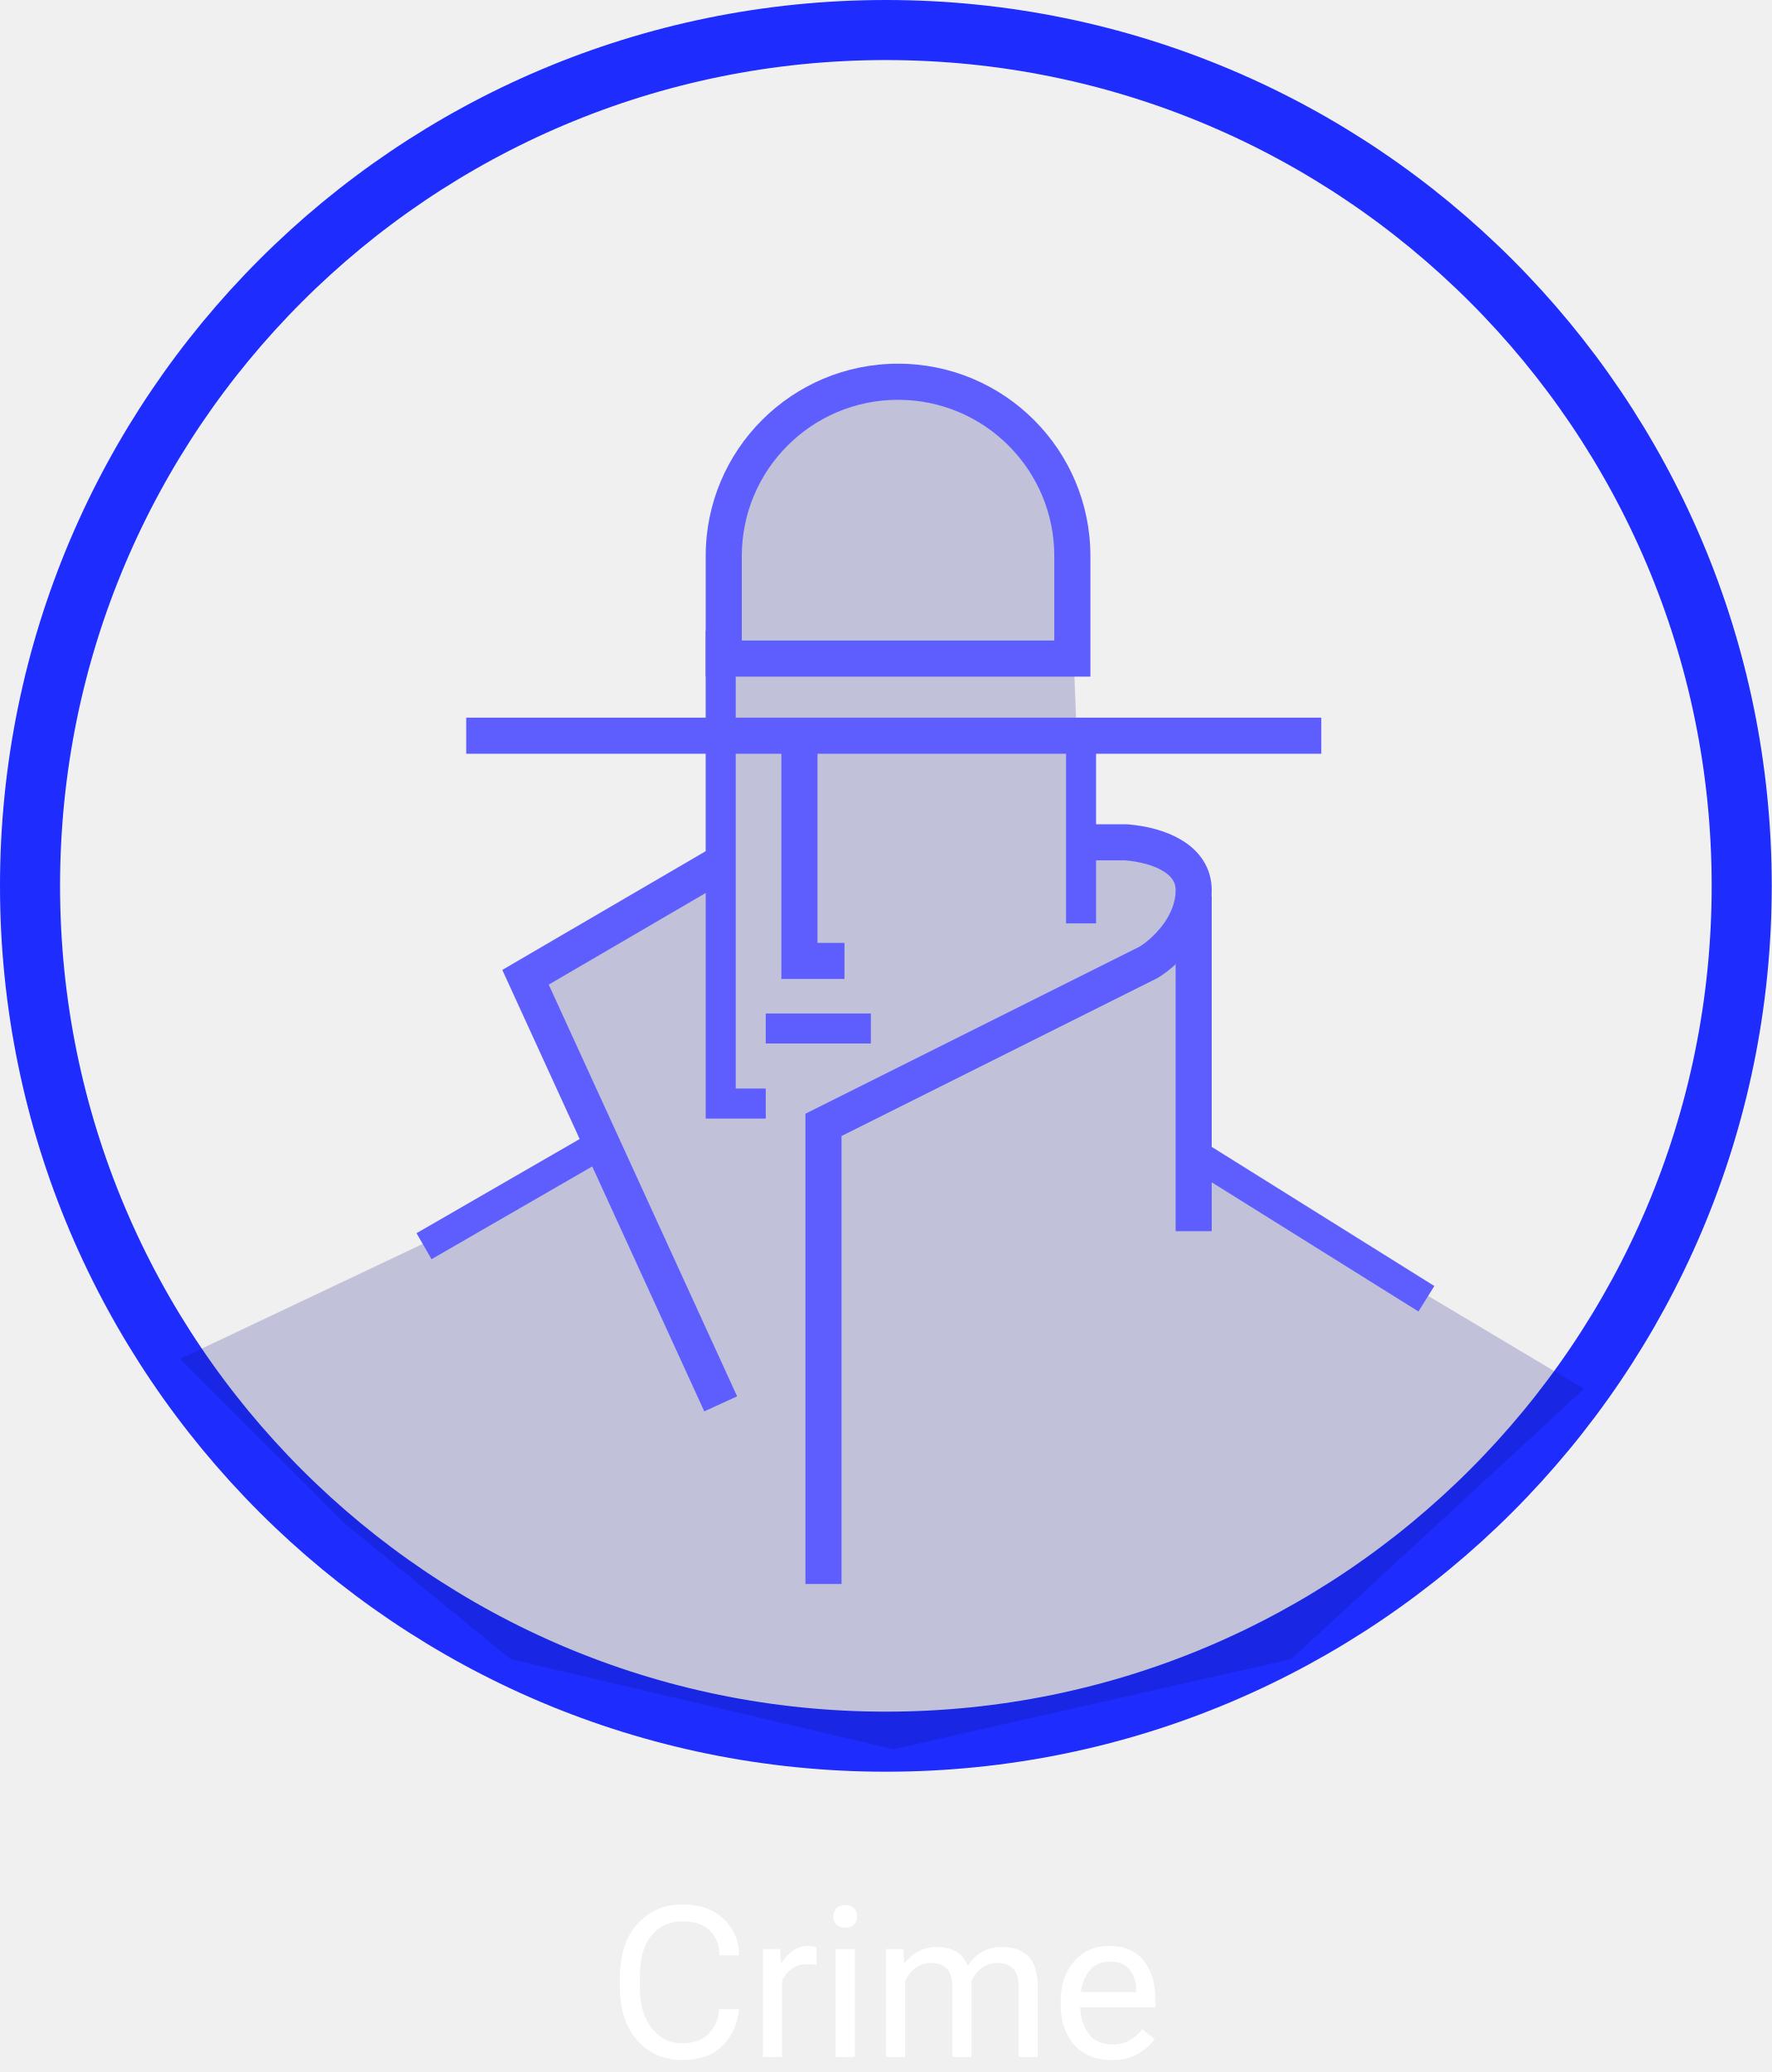
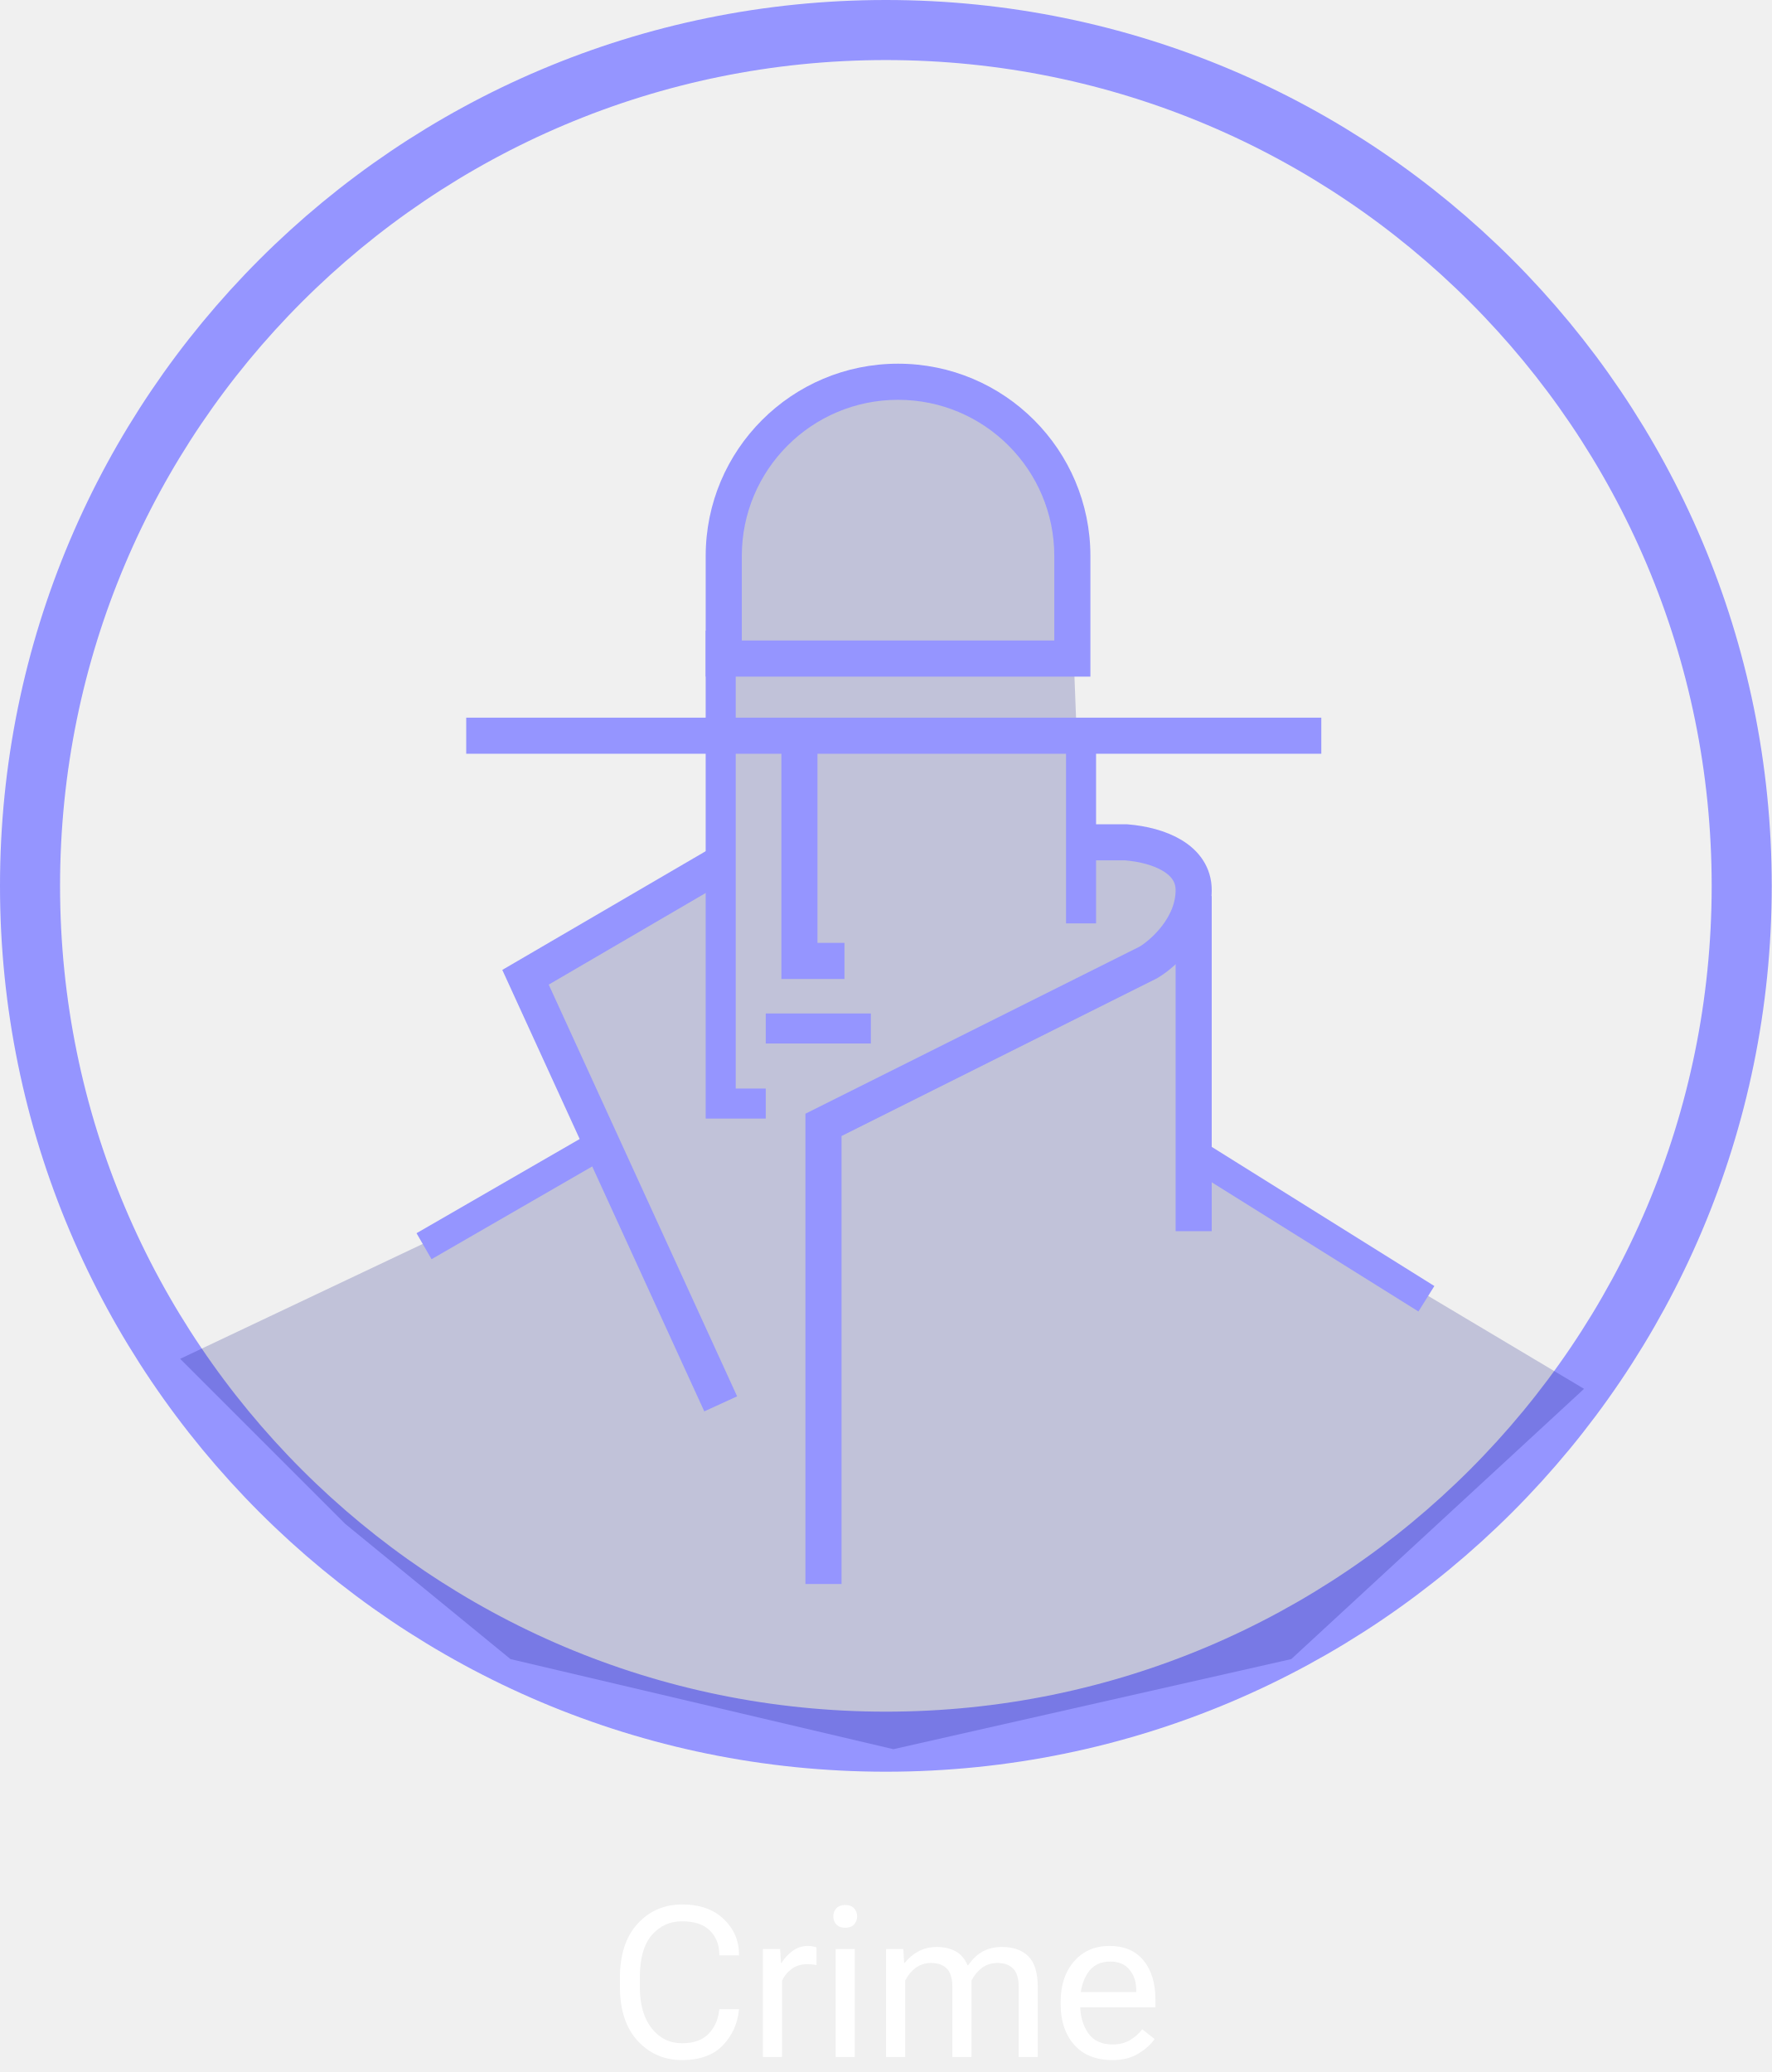
<svg xmlns="http://www.w3.org/2000/svg" width="118" height="138" viewBox="0 0 118 138" fill="none">
-   <circle cx="59" cy="59" r="57" stroke="#1E2DFE" stroke-width="4" />
+   <circle cx="59" cy="59" r="57" stroke="#9595FF" stroke-width="4" />
  <path d="M41.288 132.338V131.709C41.288 130.178 41.68 128.984 42.464 128.127C43.252 127.27 44.239 126.842 45.424 126.842C46.609 126.842 47.536 127.168 48.206 127.819C48.88 128.466 49.218 129.248 49.218 130.164V130.232H47.905V130.164C47.905 129.531 47.7 129.007 47.29 128.592C46.88 128.173 46.258 127.963 45.424 127.963C44.608 127.963 43.936 128.271 43.407 128.886C42.879 129.501 42.614 130.442 42.614 131.709V132.338C42.614 133.505 42.876 134.421 43.4 135.086C43.929 135.751 44.603 136.084 45.424 136.084C46.208 136.084 46.8 135.872 47.201 135.448C47.602 135.024 47.835 134.503 47.898 133.883L47.905 133.814H49.218L49.211 133.883C49.12 134.794 48.762 135.576 48.138 136.228C47.513 136.879 46.609 137.205 45.424 137.205C44.239 137.205 43.252 136.777 42.464 135.92C41.68 135.063 41.288 133.869 41.288 132.338ZM50.81 137V129.809H51.959L52.014 130.731H52.055C52.237 130.431 52.476 130.169 52.773 129.945C53.069 129.717 53.422 129.604 53.832 129.604C53.932 129.604 54.037 129.615 54.147 129.638C54.256 129.66 54.333 129.681 54.379 129.699V130.875C54.288 130.857 54.192 130.843 54.092 130.834C53.992 130.825 53.882 130.82 53.764 130.82C53.353 130.82 53.005 130.927 52.718 131.142C52.431 131.356 52.219 131.622 52.082 131.941V137H50.81ZM55.657 137V129.809H56.929V137H55.657ZM55.5 127.635C55.5 127.421 55.568 127.241 55.705 127.095C55.842 126.949 56.038 126.876 56.293 126.876C56.548 126.876 56.744 126.949 56.881 127.095C57.018 127.241 57.086 127.421 57.086 127.635C57.086 127.849 57.018 128.029 56.881 128.175C56.744 128.321 56.548 128.394 56.293 128.394C56.038 128.394 55.842 128.321 55.705 128.175C55.568 128.029 55.5 127.849 55.5 127.635ZM59.014 137V129.809H60.162L60.217 130.731H60.258C60.513 130.408 60.821 130.15 61.181 129.959C61.545 129.768 61.949 129.672 62.391 129.672C62.874 129.672 63.291 129.768 63.642 129.959C63.992 130.15 64.259 130.46 64.441 130.889H64.482C64.783 130.46 65.116 130.15 65.481 129.959C65.845 129.768 66.264 129.672 66.738 129.672C67.486 129.672 68.069 129.879 68.488 130.294C68.908 130.704 69.117 131.392 69.117 132.358V137H67.846V132.345C67.846 131.771 67.723 131.36 67.477 131.114C67.231 130.864 66.882 130.738 66.431 130.738C66.039 130.738 65.695 130.848 65.398 131.066C65.107 131.285 64.874 131.568 64.701 131.914V137H63.43V132.345C63.43 131.771 63.307 131.36 63.06 131.114C62.815 130.864 62.466 130.738 62.015 130.738C61.623 130.738 61.279 130.848 60.982 131.066C60.691 131.285 60.458 131.568 60.285 131.914V137H59.014ZM70.642 133.514V133.295C70.642 132.21 70.938 131.324 71.53 130.636C72.127 129.948 72.916 129.604 73.895 129.604C74.875 129.604 75.63 129.925 76.158 130.567C76.687 131.21 76.951 132.078 76.951 133.172V133.691H71.421V132.68H75.673V132.516C75.673 131.996 75.525 131.554 75.228 131.189C74.932 130.825 74.506 130.643 73.95 130.643C73.276 130.643 72.772 130.9 72.439 131.415C72.107 131.925 71.94 132.552 71.94 133.295V133.514C71.94 134.257 72.116 134.885 72.467 135.4C72.818 135.911 73.362 136.166 74.101 136.166C74.556 136.166 74.948 136.066 75.276 135.865C75.605 135.665 75.871 135.428 76.076 135.154L76.897 135.804C76.669 136.146 76.315 136.465 75.837 136.761C75.363 137.057 74.784 137.205 74.101 137.205C72.984 137.205 72.127 136.861 71.53 136.173C70.938 135.485 70.642 134.598 70.642 133.514Z" fill="white" />
  <path d="M48 57.5L35 64.5L40.5 77L12 90.5L23 101.5L34 110.5L59.5 116.5L86 110.5L105.5 92.5L79.5 77V62.5C80.3 56.9 74.833 56.167 72 56.5L71.5 43.5C73.1 28.3 64.167 25.167 59.5 25.5C48.7 26.7 47.333 35.667 48 40V57.5Z" fill="#060E81" fill-opacity="0.2" />
-   <path d="M53.243 50V64H56.243" stroke="#5E5EFF" stroke-width="2.405" />
-   <path d="M54.845 105.5V74.919L76.493 64.095C77.496 63.493 79.5 61.689 79.5 59.284C79.5 57.209 77.21 56.28 75 56.1H72" stroke="#5E5EFF" stroke-width="2.405" />
-   <path d="M79.5 82V59.676" stroke="#5E5EFF" stroke-width="2.405" />
-   <path d="M48 57.5L35 65.088L48 93.5" stroke="#5E5EFF" stroke-width="2.405" />
-   <path d="M31.051 49H88" stroke="#5E5EFF" stroke-width="2.405" />
+   <path d="M53.243 50V64H56.243" stroke="#9595FF" stroke-width="2.405" />
+   <path d="M54.845 105.5V74.919L76.493 64.095C77.496 63.493 79.5 61.689 79.5 59.284C79.5 57.209 77.21 56.28 75 56.1H72" stroke="#9595FF" stroke-width="2.405" />
+   <path d="M79.5 82V59.676" stroke="#9595FF" stroke-width="2.405" />
+   <path d="M48 57.5L35 65.088L48 93.5" stroke="#9595FF" stroke-width="2.405" />
+   <path d="M31.051 49H88" stroke="#9595FF" stroke-width="2.405" />
  <mask id="path-9-inside-1_108_3591" fill="white">
    <path d="M59.812 24.223C66.887 24.223 72.622 29.959 72.622 37.034V45.065H47V37.034C47 29.959 52.736 24.223 59.812 24.223Z" />
  </mask>
-   <path d="M59.812 24.223L59.812 21.817H59.812V24.223ZM72.622 45.065V47.471H75.028V45.065H72.622ZM47 45.065H44.595V47.471H47V45.065ZM59.812 24.223L59.811 26.628C65.558 26.628 70.217 31.287 70.217 37.034H72.622H75.028C75.028 28.631 68.215 21.817 59.812 21.817L59.812 24.223ZM72.622 37.034H70.217V45.065H72.622H75.028V37.034H72.622ZM72.622 45.065V42.66H47V45.065V47.471H72.622V45.065ZM47 45.065H49.405V37.034H47H44.595V45.065H47ZM47 37.034H49.405C49.405 31.287 54.065 26.628 59.812 26.628V24.223V21.817C51.408 21.817 44.595 28.63 44.595 37.034H47Z" fill="#5E5EFF" mask="url(#path-9-inside-1_108_3591)" />
-   <path d="M51 68.5H58" stroke="#5E5EFF" stroke-width="2" />
-   <path d="M48 42V73.5H51" stroke="#5E5EFF" stroke-width="2" />
-   <path d="M72 61.5V49" stroke="#5E5EFF" stroke-width="2" />
-   <path d="M39.5 76.5L28.241 83" stroke="#5E5EFF" stroke-width="2" />
-   <path d="M79 76.5L95 86.5" stroke="#5E5EFF" stroke-width="2" />
+   <path d="M59.812 24.223L59.812 21.817H59.812V24.223ZM72.622 45.065V47.471H75.028V45.065H72.622ZM47 45.065H44.595V47.471H47V45.065ZM59.812 24.223L59.811 26.628C65.558 26.628 70.217 31.287 70.217 37.034H72.622H75.028C75.028 28.631 68.215 21.817 59.812 21.817L59.812 24.223ZM72.622 37.034H70.217V45.065H72.622H75.028V37.034H72.622ZM72.622 45.065V42.66H47V45.065V47.471H72.622V45.065ZM47 45.065H49.405V37.034H47H44.595V45.065H47ZM47 37.034H49.405C49.405 31.287 54.065 26.628 59.812 26.628V24.223V21.817C51.408 21.817 44.595 28.63 44.595 37.034H47Z" fill="#9595FF" mask="url(#path-9-inside-1_108_3591)" />
+   <path d="M51 68.5H58" stroke="#9595FF" stroke-width="2" />
+   <path d="M48 42V73.5H51" stroke="#9595FF" stroke-width="2" />
+   <path d="M72 61.5V49" stroke="#9595FF" stroke-width="2" />
+   <path d="M39.5 76.5L28.241 83" stroke="#9595FF" stroke-width="2" />
+   <path d="M79 76.5L95 86.5" stroke="#9595FF" stroke-width="2" />
</svg>
